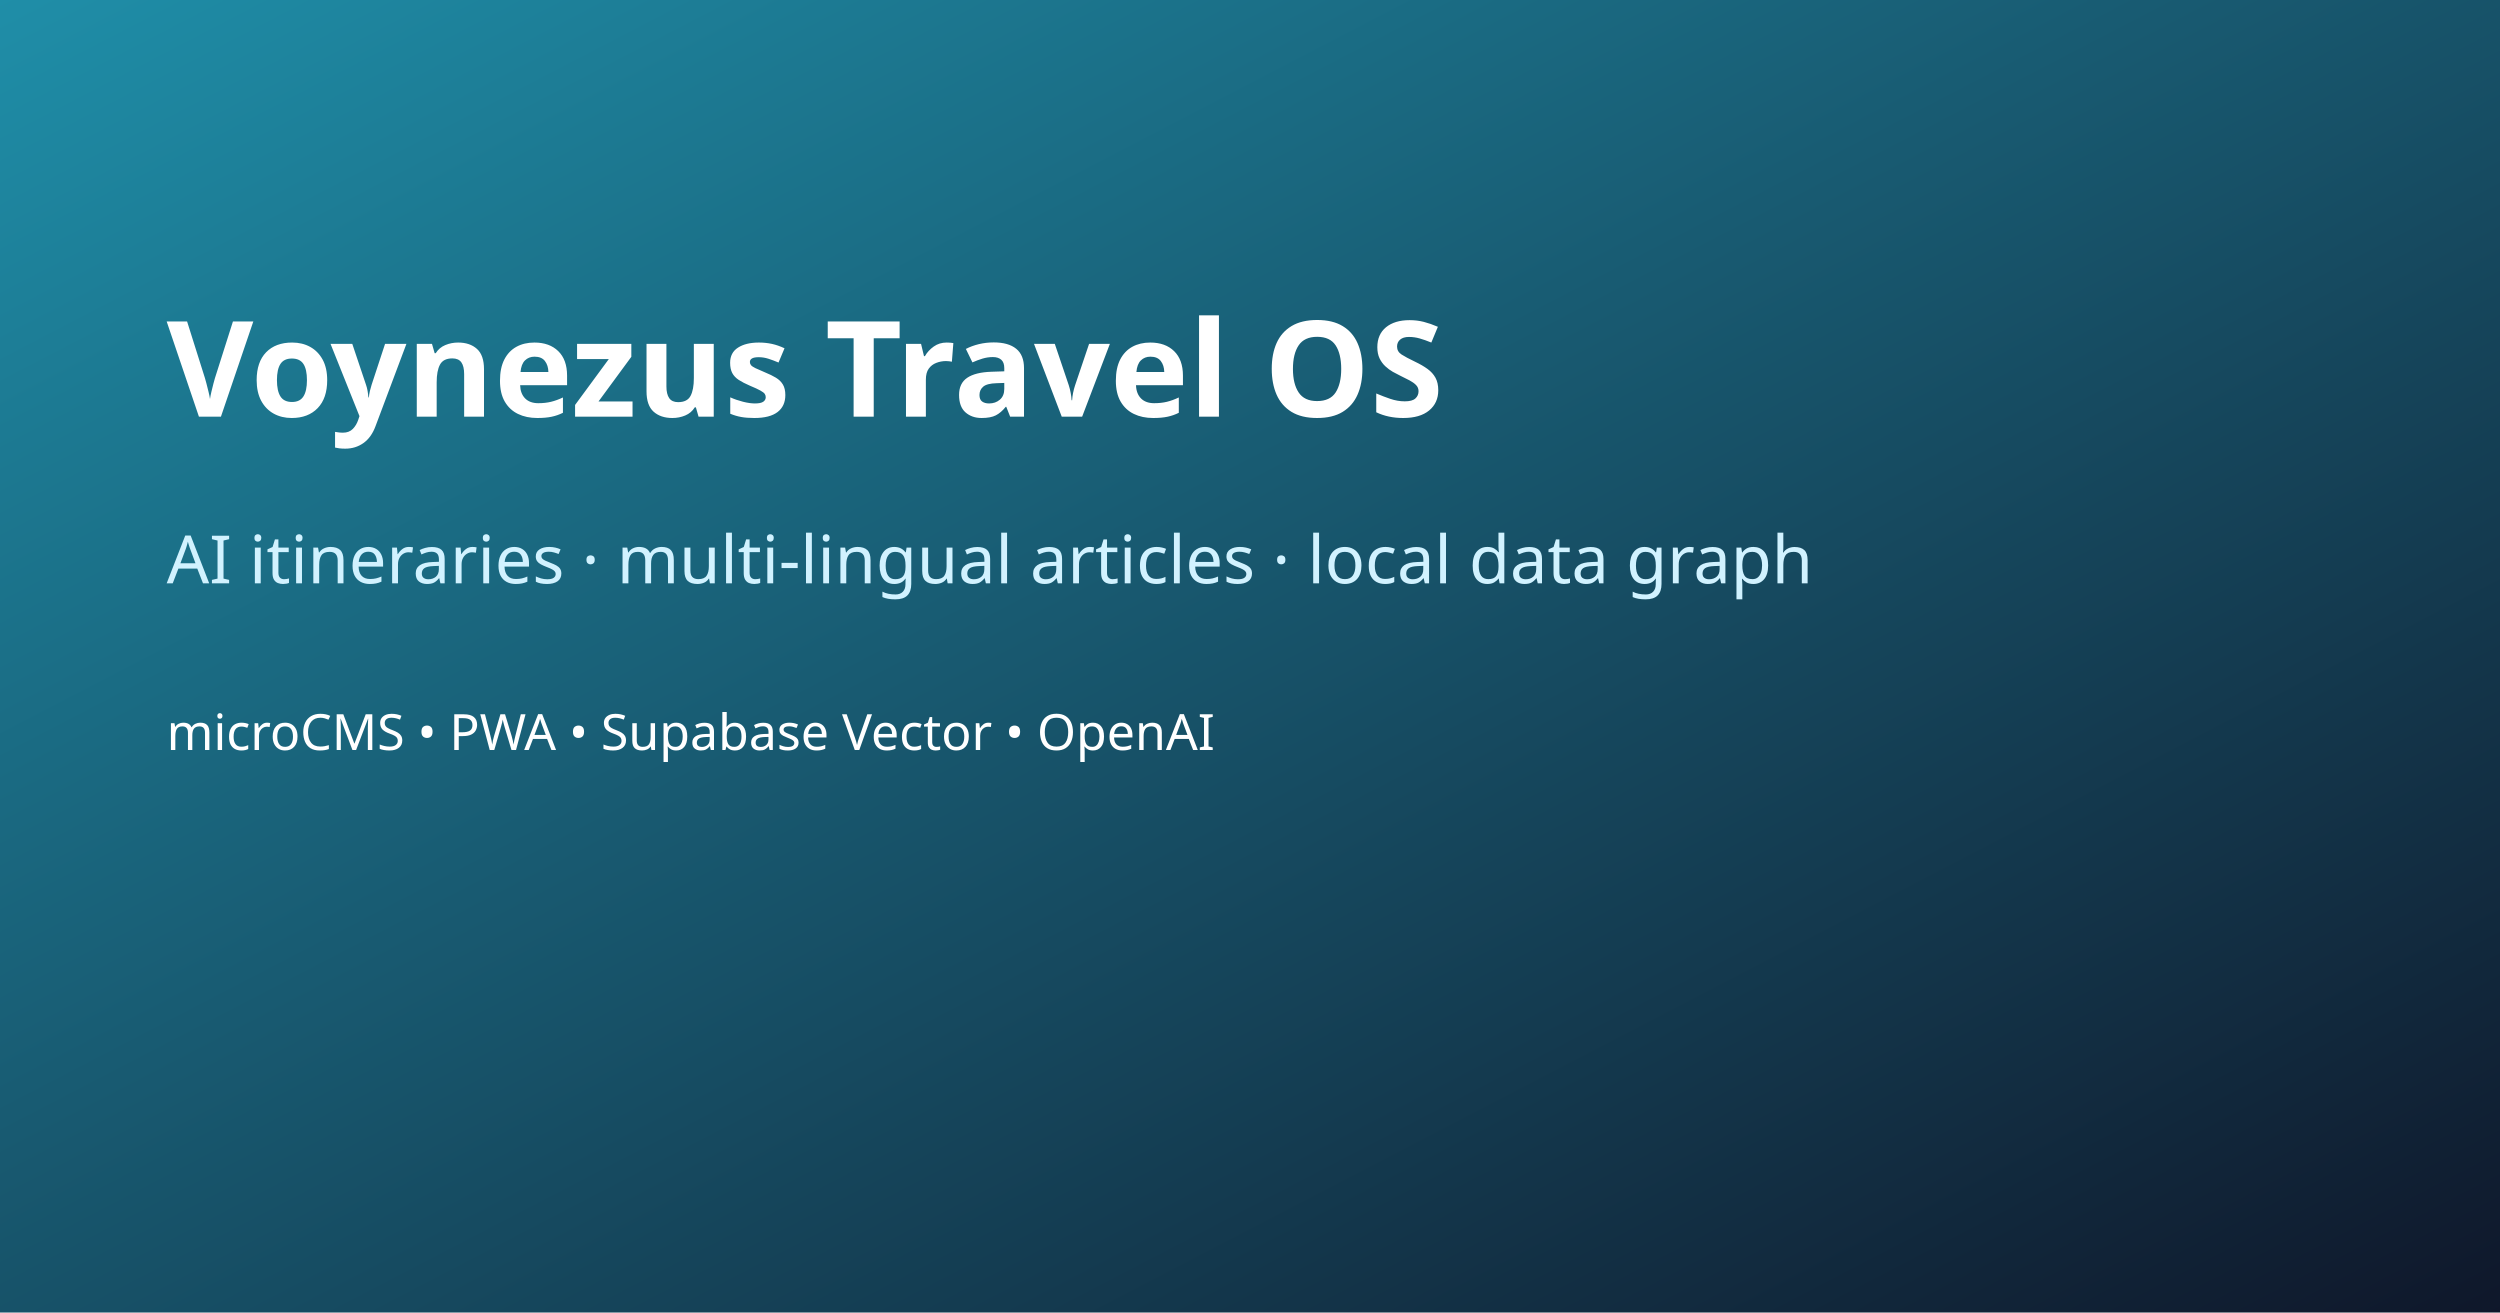
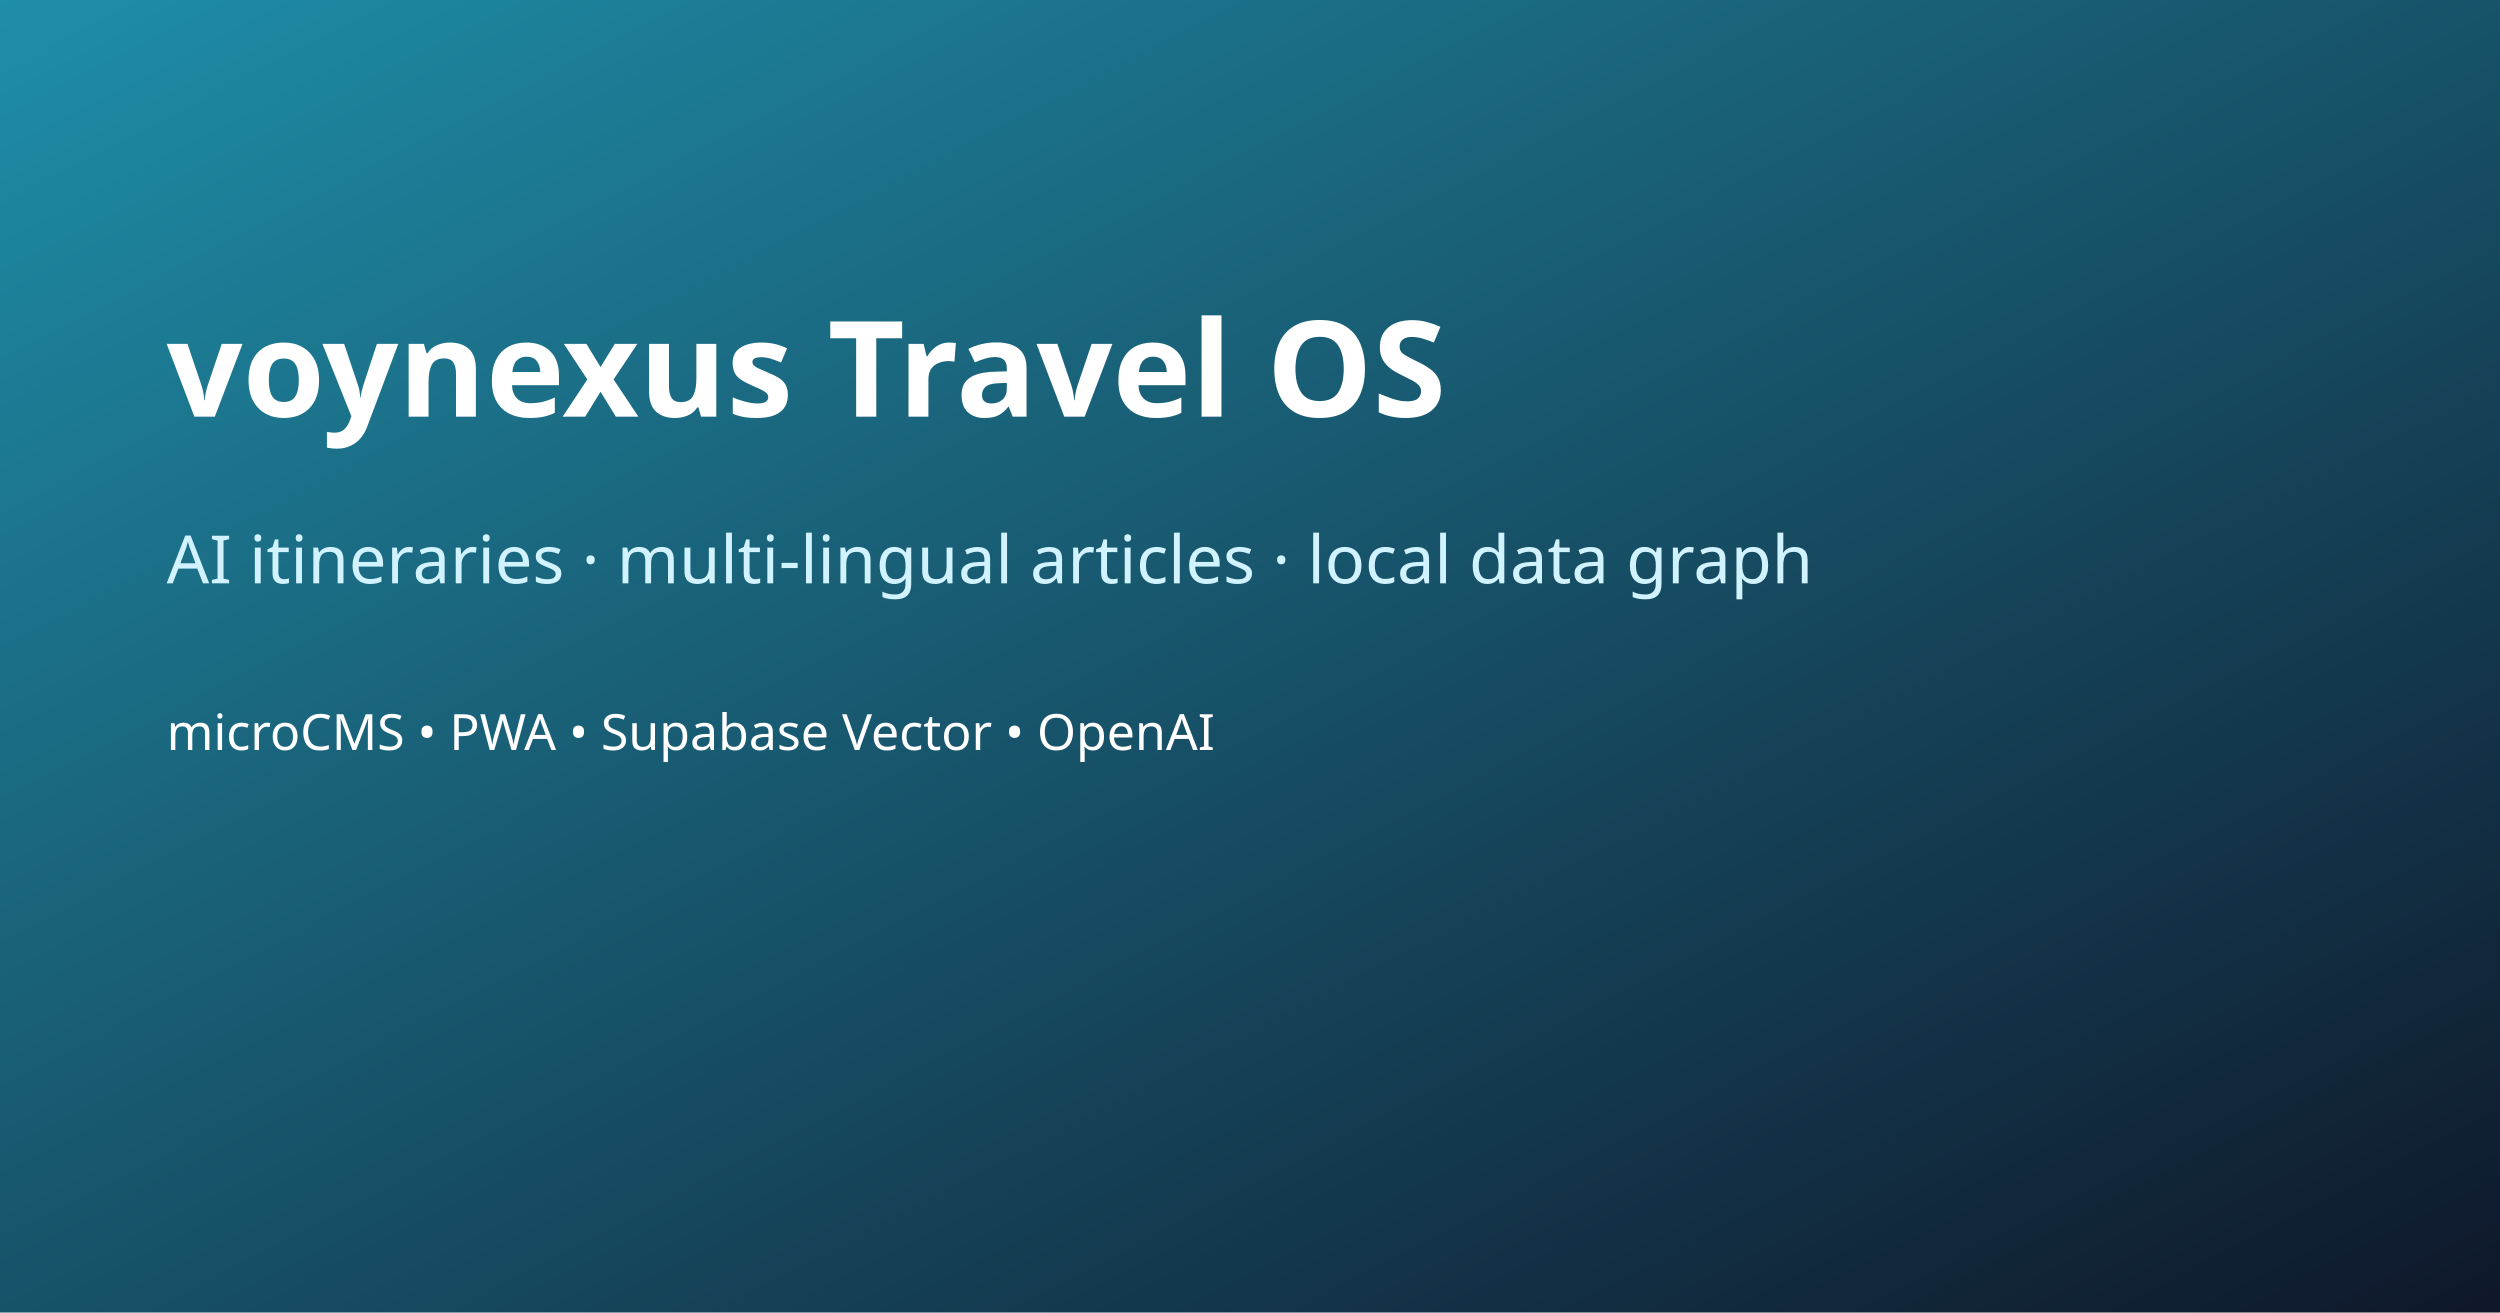
<svg xmlns="http://www.w3.org/2000/svg" width="1200" height="630" viewBox="0 0 1200 630">
  <defs>
    <linearGradient id="g" x1="0" y1="0" x2="1" y2="1">
      <stop offset="0%" stop-color="#1f8ea8" />
      <stop offset="100%" stop-color="#0f172a" />
    </linearGradient>
  </defs>
  <rect width="1200" height="630" fill="url(#g)" />
  <text x="80" y="200" fill="#fff" font-size="64" font-family="sans-serif" font-weight="bold">
-     Voynezus Travel OS
+     voynexus Travel OS
  </text>
  <text x="80" y="280" fill="#d1f2ff" font-size="32" font-family="sans-serif">
    AI itineraries · multi-lingual articles · local data graph
  </text>
  <text x="80" y="360" fill="#fff" font-size="24" font-family="sans-serif">
    microCMS • PWA • Supabase Vector • OpenAI
  </text>
</svg>
